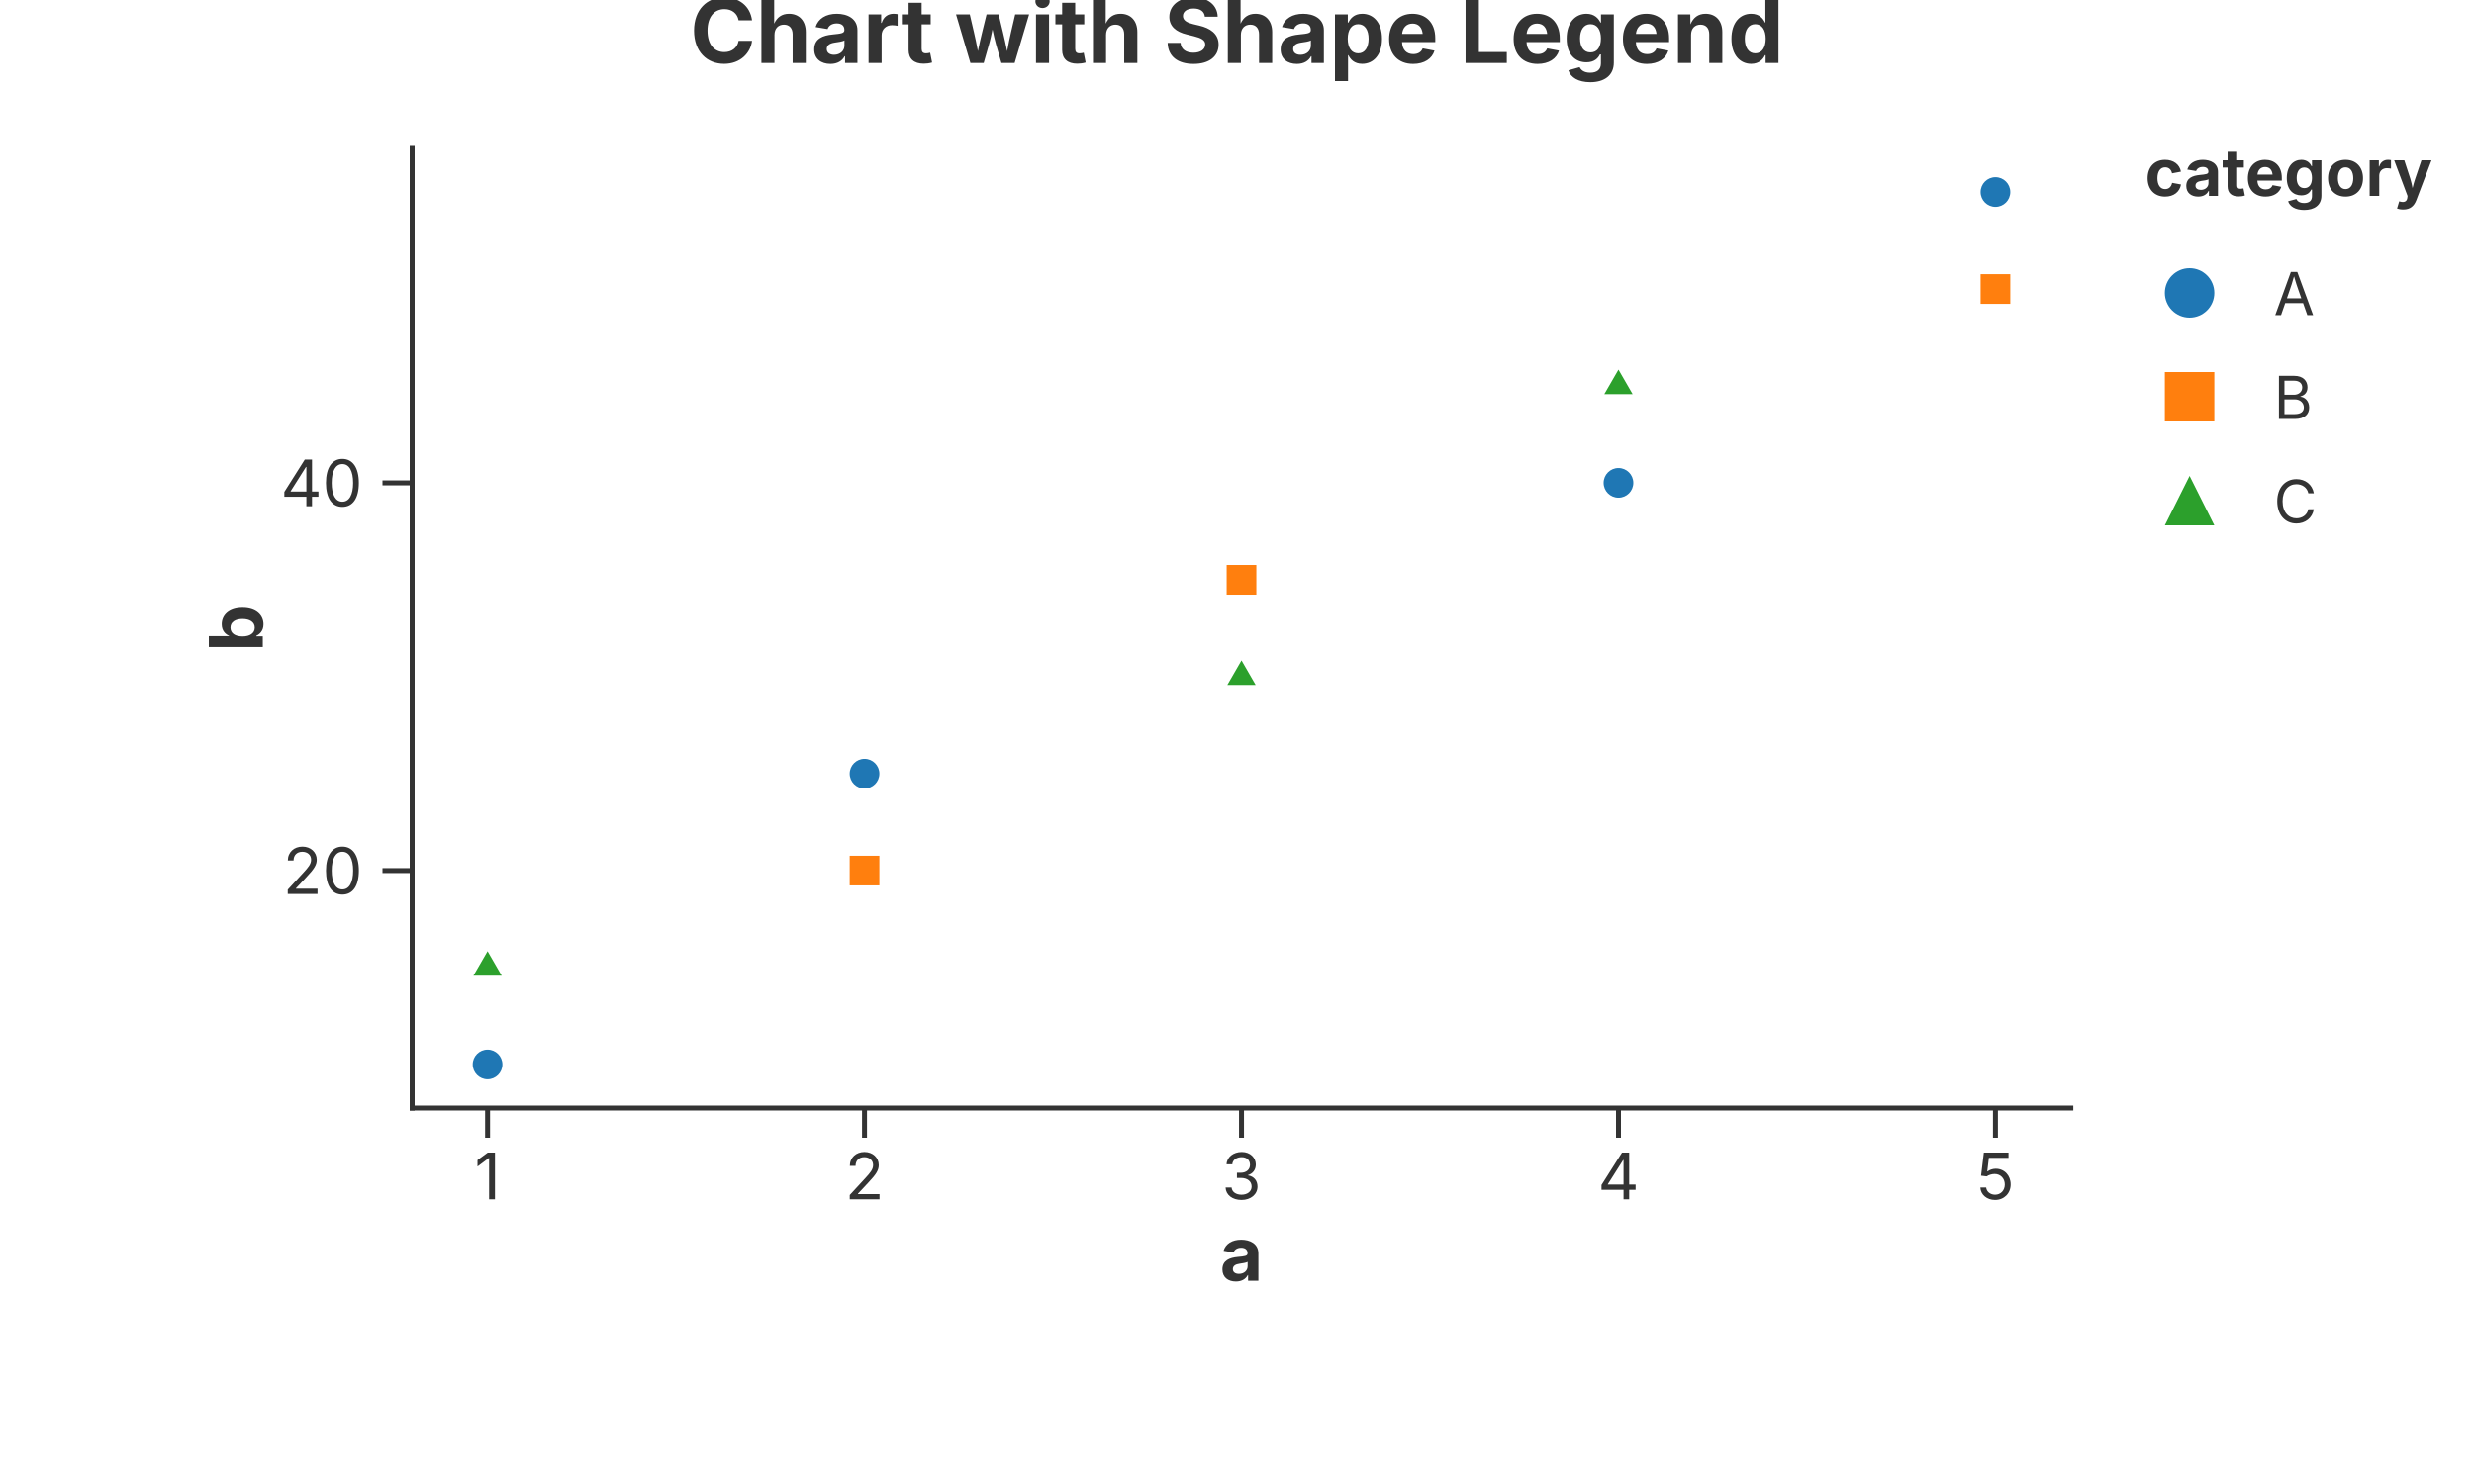
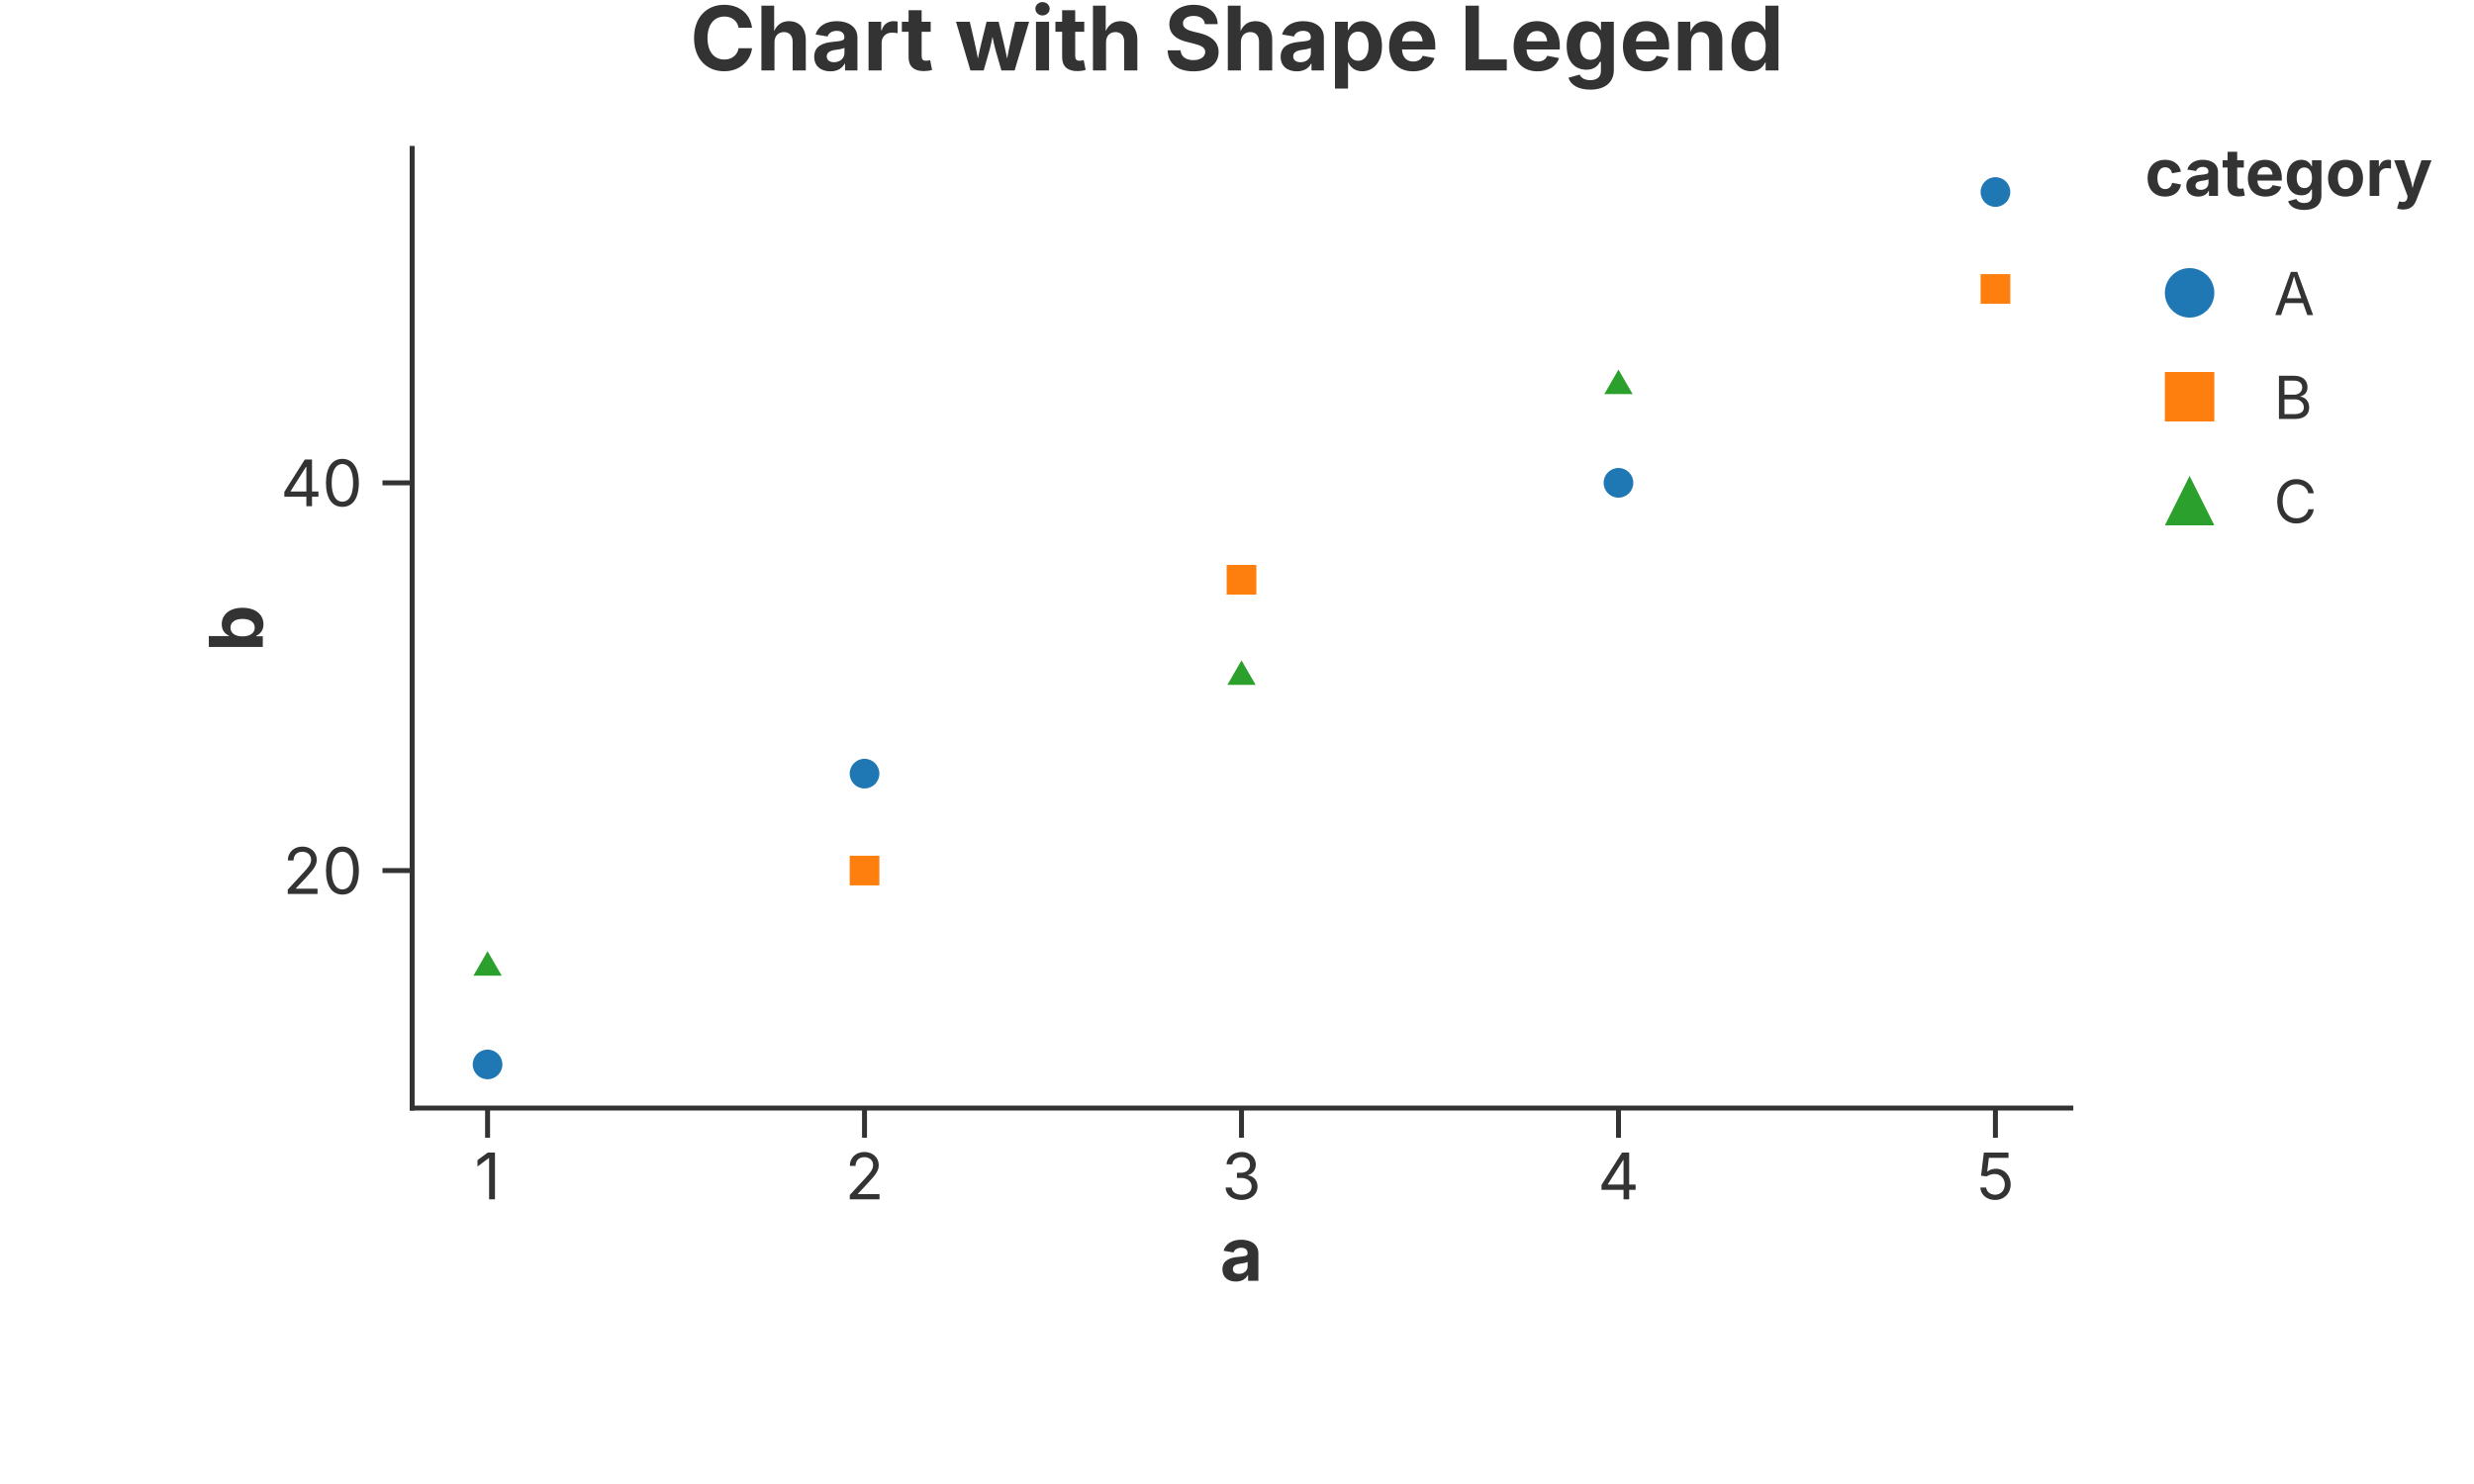
<svg xmlns="http://www.w3.org/2000/svg" width="500" height="300" viewBox="0 0 500 300">
  <rect width="100%" height="100%" fill="rgba(255,255,255,1.000)" />
-   <text x="250.00" y="6.00" text-anchor="middle" dominant-baseline="middle" font-family="Inter, -apple-system, BlinkMacSystemFont, 'Segoe UI', Roboto, Helvetica, Arial, 'PingFang SC', 'Microsoft YaHei', Ubuntu, Cantarell, 'Noto Sans', sans-serif" font-size="18" fill="rgba(51,51,51,1.000)" font-weight="bold">Chart with Shape Legend</text>
+   <text x="250.00" y="7.50" text-anchor="middle" dominant-baseline="middle" font-family="Inter, -apple-system, BlinkMacSystemFont, 'Segoe UI', Roboto, Helvetica, Arial, 'PingFang SC', 'Microsoft YaHei', Ubuntu, Cantarell, 'Noto Sans', sans-serif" font-size="18" fill="rgba(51,51,51,1.000)" font-weight="bold">Chart with Shape Legend</text>
  <line x1="83.30" y1="224.00" x2="418.52" y2="224.00" stroke="rgba(51,51,51,1.000)" stroke-width="1" stroke-linecap="square" />
  <line x1="98.54" y1="224.00" x2="98.54" y2="230.00" stroke="rgba(51,51,51,1.000)" stroke-width="1.0" />
  <text x="98.54" y="233.00" font-size="13" font-family="Inter, -apple-system, BlinkMacSystemFont, 'Segoe UI', Roboto, Helvetica, Arial, 'PingFang SC', 'Microsoft YaHei', Ubuntu, Cantarell, 'Noto Sans', sans-serif" fill="rgba(51,51,51,1.000)" text-anchor="middle" dominant-baseline="hanging">1</text>
  <line x1="174.72" y1="224.00" x2="174.72" y2="230.00" stroke="rgba(51,51,51,1.000)" stroke-width="1.0" />
  <text x="174.72" y="233.00" font-size="13" font-family="Inter, -apple-system, BlinkMacSystemFont, 'Segoe UI', Roboto, Helvetica, Arial, 'PingFang SC', 'Microsoft YaHei', Ubuntu, Cantarell, 'Noto Sans', sans-serif" fill="rgba(51,51,51,1.000)" text-anchor="middle" dominant-baseline="hanging">2</text>
  <line x1="250.91" y1="224.00" x2="250.91" y2="230.00" stroke="rgba(51,51,51,1.000)" stroke-width="1.0" />
  <text x="250.91" y="233.00" font-size="13" font-family="Inter, -apple-system, BlinkMacSystemFont, 'Segoe UI', Roboto, Helvetica, Arial, 'PingFang SC', 'Microsoft YaHei', Ubuntu, Cantarell, 'Noto Sans', sans-serif" fill="rgba(51,51,51,1.000)" text-anchor="middle" dominant-baseline="hanging">3</text>
  <line x1="327.10" y1="224.00" x2="327.10" y2="230.00" stroke="rgba(51,51,51,1.000)" stroke-width="1.0" />
  <text x="327.10" y="233.00" font-size="13" font-family="Inter, -apple-system, BlinkMacSystemFont, 'Segoe UI', Roboto, Helvetica, Arial, 'PingFang SC', 'Microsoft YaHei', Ubuntu, Cantarell, 'Noto Sans', sans-serif" fill="rgba(51,51,51,1.000)" text-anchor="middle" dominant-baseline="hanging">4</text>
  <line x1="403.28" y1="224.00" x2="403.28" y2="230.00" stroke="rgba(51,51,51,1.000)" stroke-width="1.0" />
  <text x="403.28" y="233.00" font-size="13" font-family="Inter, -apple-system, BlinkMacSystemFont, 'Segoe UI', Roboto, Helvetica, Arial, 'PingFang SC', 'Microsoft YaHei', Ubuntu, Cantarell, 'Noto Sans', sans-serif" fill="rgba(51,51,51,1.000)" text-anchor="middle" dominant-baseline="hanging">5</text>
  <text x="250.91" y="248.00" text-anchor="middle" font-size="15" font-family="Inter, -apple-system, BlinkMacSystemFont, 'Segoe UI', Roboto, Helvetica, Arial, 'PingFang SC', 'Microsoft YaHei', Ubuntu, Cantarell, 'Noto Sans', sans-serif" fill="rgba(51,51,51,1.000)" font-weight="bold" dominant-baseline="hanging">a</text>
  <line x1="83.30" y1="30.00" x2="83.30" y2="224.00" stroke="rgba(51,51,51,1.000)" stroke-width="1" stroke-linecap="square" />
  <line x1="83.30" y1="175.99" x2="77.30" y2="175.99" stroke="rgba(51,51,51,1.000)" stroke-width="1.0" />
  <text x="73.30" y="175.99" font-size="13" font-family="Inter, -apple-system, BlinkMacSystemFont, 'Segoe UI', Roboto, Helvetica, Arial, 'PingFang SC', 'Microsoft YaHei', Ubuntu, Cantarell, 'Noto Sans', sans-serif" fill="rgba(51,51,51,1.000)" text-anchor="end" dominant-baseline="central">20</text>
  <line x1="83.30" y1="97.61" x2="77.30" y2="97.61" stroke="rgba(51,51,51,1.000)" stroke-width="1.0" />
  <text x="73.30" y="97.61" font-size="13" font-family="Inter, -apple-system, BlinkMacSystemFont, 'Segoe UI', Roboto, Helvetica, Arial, 'PingFang SC', 'Microsoft YaHei', Ubuntu, Cantarell, 'Noto Sans', sans-serif" fill="rgba(51,51,51,1.000)" text-anchor="end" dominant-baseline="central">40</text>
  <text x="47.50" y="127.00" text-anchor="middle" font-size="15" font-family="Inter, -apple-system, BlinkMacSystemFont, 'Segoe UI', Roboto, Helvetica, Arial, 'PingFang SC', 'Microsoft YaHei', Ubuntu, Cantarell, 'Noto Sans', sans-serif" fill="rgba(51,51,51,1.000)" font-weight="bold" transform="rotate(-90, 47.50, 127.00)" dominant-baseline="middle">b</text>
  <defs>
    <clipPath id="plot-clip-area">
      <rect x="83.300" y="30.000" width="335.220" height="194.000" />
    </clipPath>
  </defs>
  <circle cx="98.537" cy="215.182" r="3.000" fill="rgba(31,119,180,1.000)" stroke="none" stroke-width="0.000" fill-opacity="1.000" stroke-opacity="1.000" clip-path="url(#plot-clip-area)" />
  <rect x="171.724" y="172.990" width="6.000" height="6.000" fill="rgba(255,127,14,1.000)" stroke="none" stroke-width="0.000" fill-opacity="1.000" stroke-opacity="1.000" clip-path="url(#plot-clip-area)" />
  <polygon points="250.910,133.498 253.768,138.448 248.052,138.448" fill="rgba(44,160,44,1.000)" stroke="none" stroke-width="0.000" fill-opacity="1.000" stroke-opacity="1.000" clip-path="url(#plot-clip-area)" />
  <circle cx="327.096" cy="97.606" r="3.000" fill="rgba(31,119,180,1.000)" stroke="none" stroke-width="0.000" fill-opacity="1.000" stroke-opacity="1.000" clip-path="url(#plot-clip-area)" />
  <rect x="400.283" y="55.414" width="6.000" height="6.000" fill="rgba(255,127,14,1.000)" stroke="none" stroke-width="0.000" fill-opacity="1.000" stroke-opacity="1.000" clip-path="url(#plot-clip-area)" />
  <polygon points="98.537,192.286 101.395,197.236 95.679,197.236" fill="rgba(44,160,44,1.000)" stroke="none" stroke-width="0.000" fill-opacity="1.000" stroke-opacity="1.000" clip-path="url(#plot-clip-area)" />
  <circle cx="174.724" cy="156.394" r="3.000" fill="rgba(31,119,180,1.000)" stroke="none" stroke-width="0.000" fill-opacity="1.000" stroke-opacity="1.000" clip-path="url(#plot-clip-area)" />
  <rect x="247.910" y="114.202" width="6.000" height="6.000" fill="rgba(255,127,14,1.000)" stroke="none" stroke-width="0.000" fill-opacity="1.000" stroke-opacity="1.000" clip-path="url(#plot-clip-area)" />
  <polygon points="327.096,74.710 329.954,79.660 324.238,79.660" fill="rgba(44,160,44,1.000)" stroke="none" stroke-width="0.000" fill-opacity="1.000" stroke-opacity="1.000" clip-path="url(#plot-clip-area)" />
  <circle cx="403.283" cy="38.818" r="3.000" fill="rgba(31,119,180,1.000)" stroke="none" stroke-width="0.000" fill-opacity="1.000" stroke-opacity="1.000" clip-path="url(#plot-clip-area)" />
  <text x="433.520" y="39.600" font-size="13.2" font-family="Inter, -apple-system, BlinkMacSystemFont, 'Segoe UI', Roboto, Helvetica, Arial, 'PingFang SC', 'Microsoft YaHei', Ubuntu, Cantarell, 'Noto Sans', sans-serif" fill="rgba(51,51,51,1.000)" fill-opacity="1.000" text-anchor="start" font-weight="bold">category</text>
  <circle cx="442.520" cy="59.200" r="5.000" fill="rgba(31,119,180,1.000)" stroke="none" stroke-width="0.000" fill-opacity="1.000" stroke-opacity="1.000" />
  <text x="459.520" y="63.700" font-size="12.0" font-family="Inter, -apple-system, BlinkMacSystemFont, 'Segoe UI', Roboto, Helvetica, Arial, 'PingFang SC', 'Microsoft YaHei', Ubuntu, Cantarell, 'Noto Sans', sans-serif" fill="rgba(51,51,51,1.000)" fill-opacity="1.000" text-anchor="start" font-weight="normal">A</text>
  <rect x="437.520" y="75.200" width="10.000" height="10.000" fill="rgba(255,127,14,1.000)" stroke="none" stroke-width="0.000" fill-opacity="1.000" stroke-opacity="1.000" />
  <text x="459.520" y="84.700" font-size="12.0" font-family="Inter, -apple-system, BlinkMacSystemFont, 'Segoe UI', Roboto, Helvetica, Arial, 'PingFang SC', 'Microsoft YaHei', Ubuntu, Cantarell, 'Noto Sans', sans-serif" fill="rgba(51,51,51,1.000)" fill-opacity="1.000" text-anchor="start" font-weight="normal">B</text>
  <polygon points="442.520,96.200 437.520,106.200 447.520,106.200" fill="rgba(44,160,44,1.000)" stroke="none" stroke-width="0.000" fill-opacity="1.000" stroke-opacity="1.000" />
  <text x="459.520" y="105.700" font-size="12.0" font-family="Inter, -apple-system, BlinkMacSystemFont, 'Segoe UI', Roboto, Helvetica, Arial, 'PingFang SC', 'Microsoft YaHei', Ubuntu, Cantarell, 'Noto Sans', sans-serif" fill="rgba(51,51,51,1.000)" fill-opacity="1.000" text-anchor="start" font-weight="normal">C</text>
</svg>
